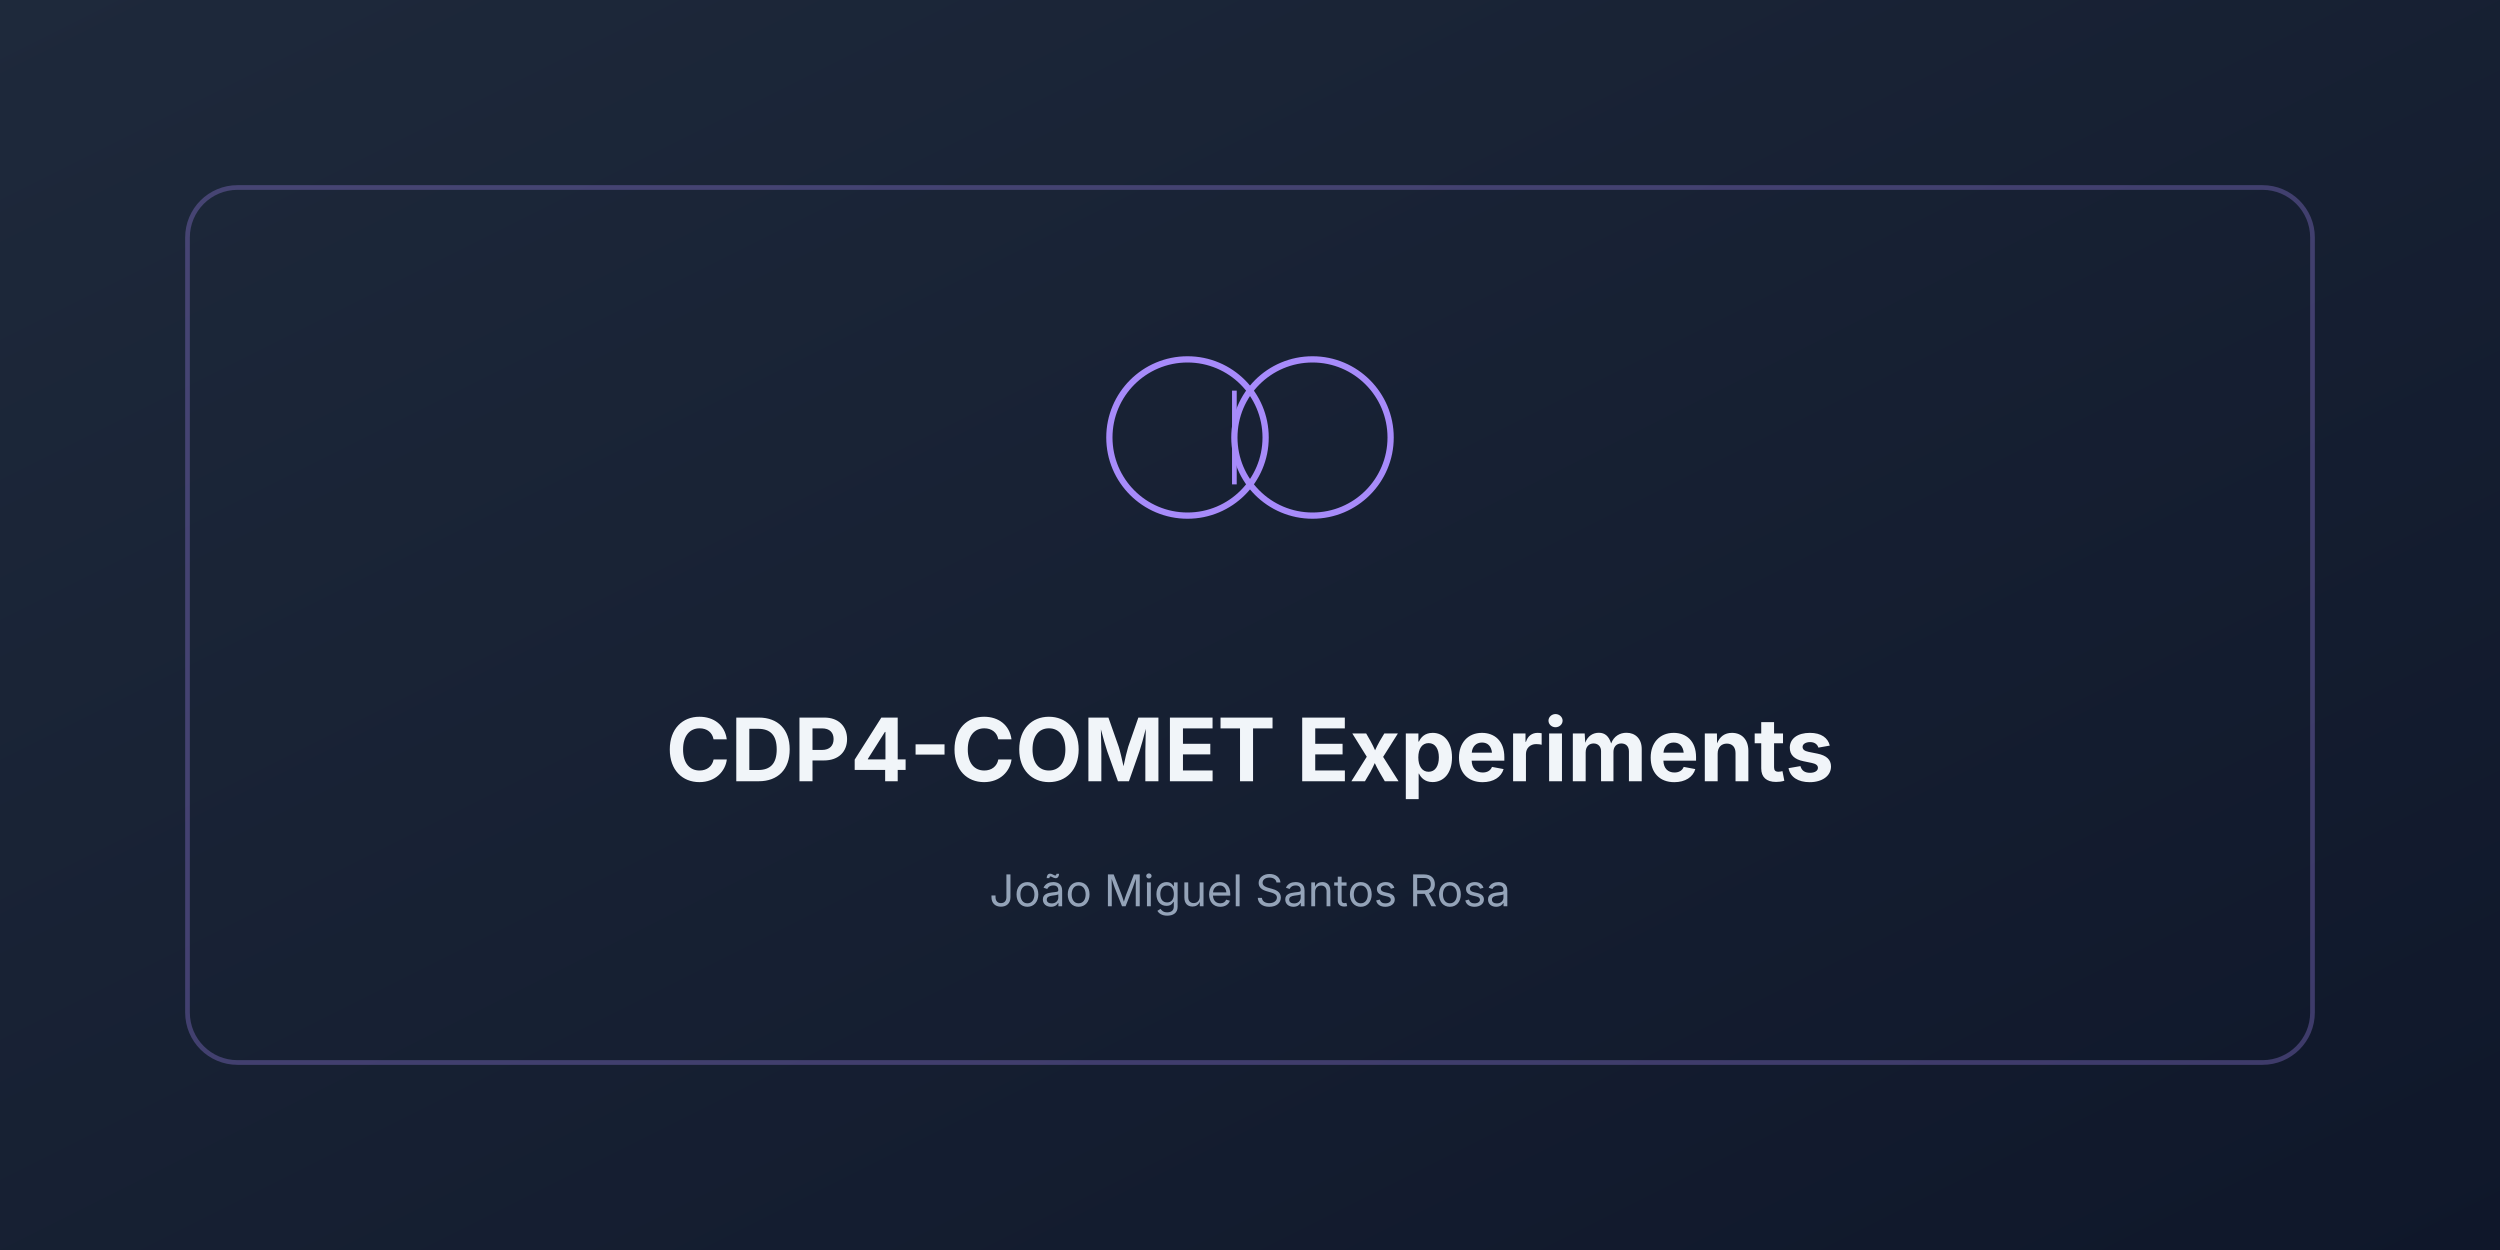
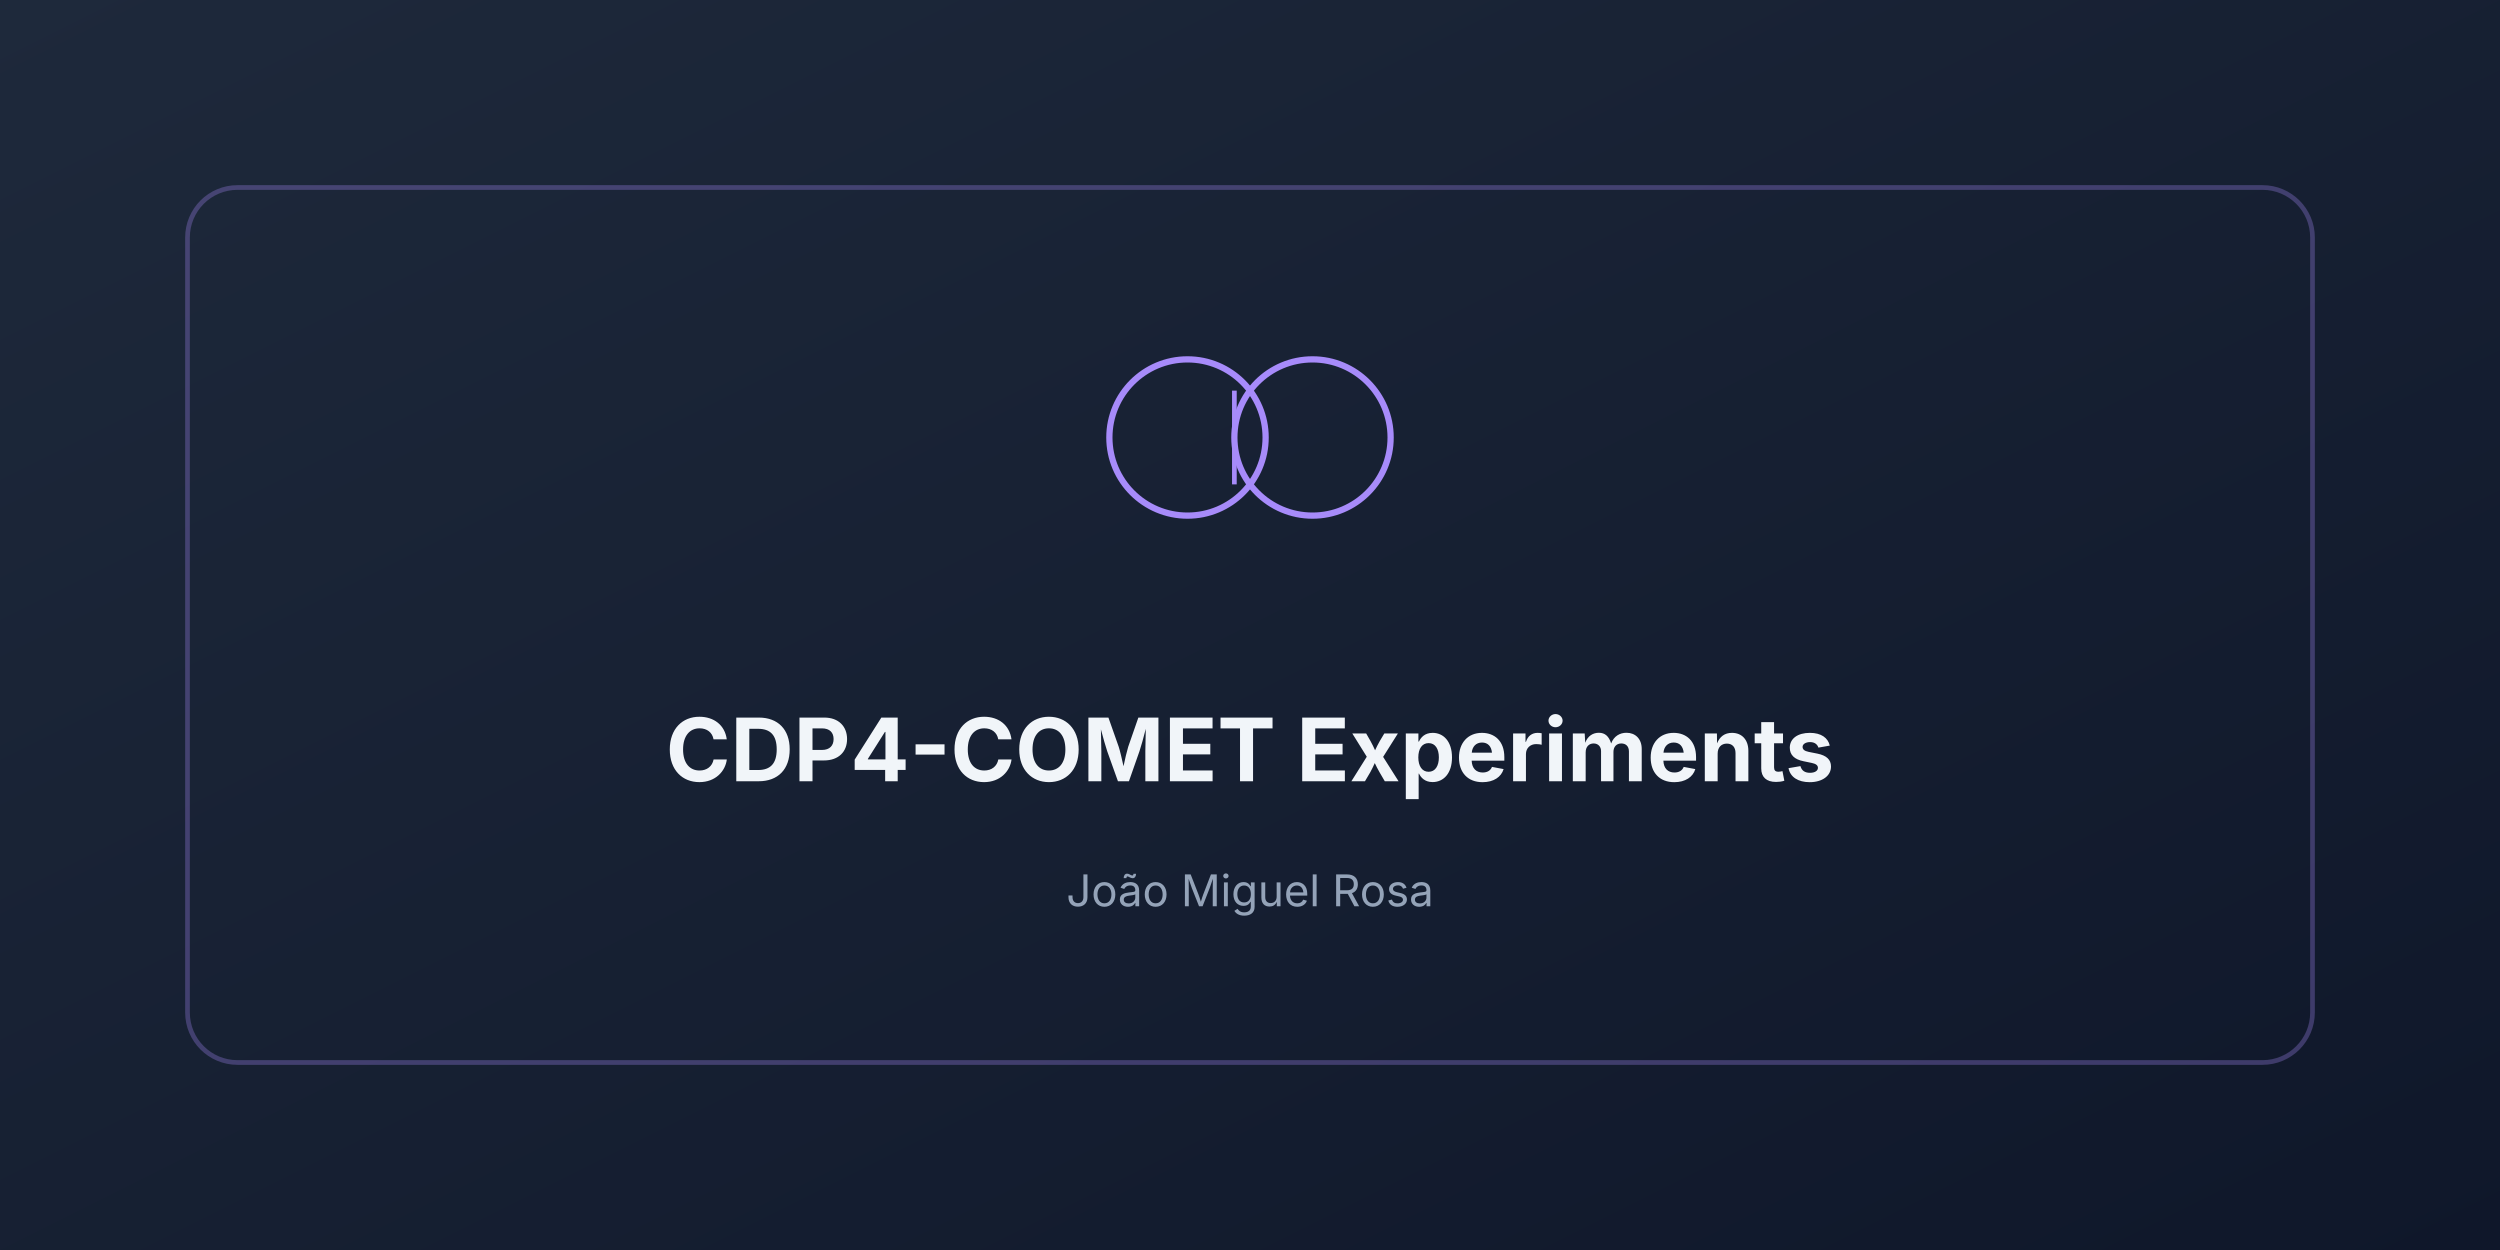
<svg xmlns="http://www.w3.org/2000/svg" width="800" height="400" viewBox="0 0 800 400">
  <defs>
    <linearGradient id="bg" x1="0%" y1="0%" x2="100%" y2="100%">
      <stop offset="0%" stop-color="#1e293b" />
      <stop offset="100%" stop-color="#0f172a" />
    </linearGradient>
  </defs>
  <rect width="800" height="400" fill="url(#bg)" />
  <rect x="60" y="60" width="680" height="280" rx="16" fill="none" stroke="#a78bfa" stroke-width="1.5" opacity="0.3" />
  <circle cx="380" cy="140" r="25" fill="none" stroke="#a78bfa" stroke-width="2" />
  <circle cx="420" cy="140" r="25" fill="none" stroke="#a78bfa" stroke-width="2" />
  <path d="M395,125 v30" stroke="#a78bfa" stroke-width="1.5" />
  <text x="400" y="250" text-anchor="middle" font-family="Inter,system-ui,sans-serif" font-weight="700" font-size="28" fill="#f1f5f9">CDP4-COMET Experiments</text>
-   <text x="400" y="290" text-anchor="middle" font-family="Inter,system-ui,sans-serif" font-size="14" fill="#94a3b8">João Miguel Santos Rosa</text>
+   <text x="400" y="290" text-anchor="middle" font-family="Inter,system-ui,sans-serif" font-size="14" fill="#94a3b8">João Miguel Rosa</text>
</svg>
